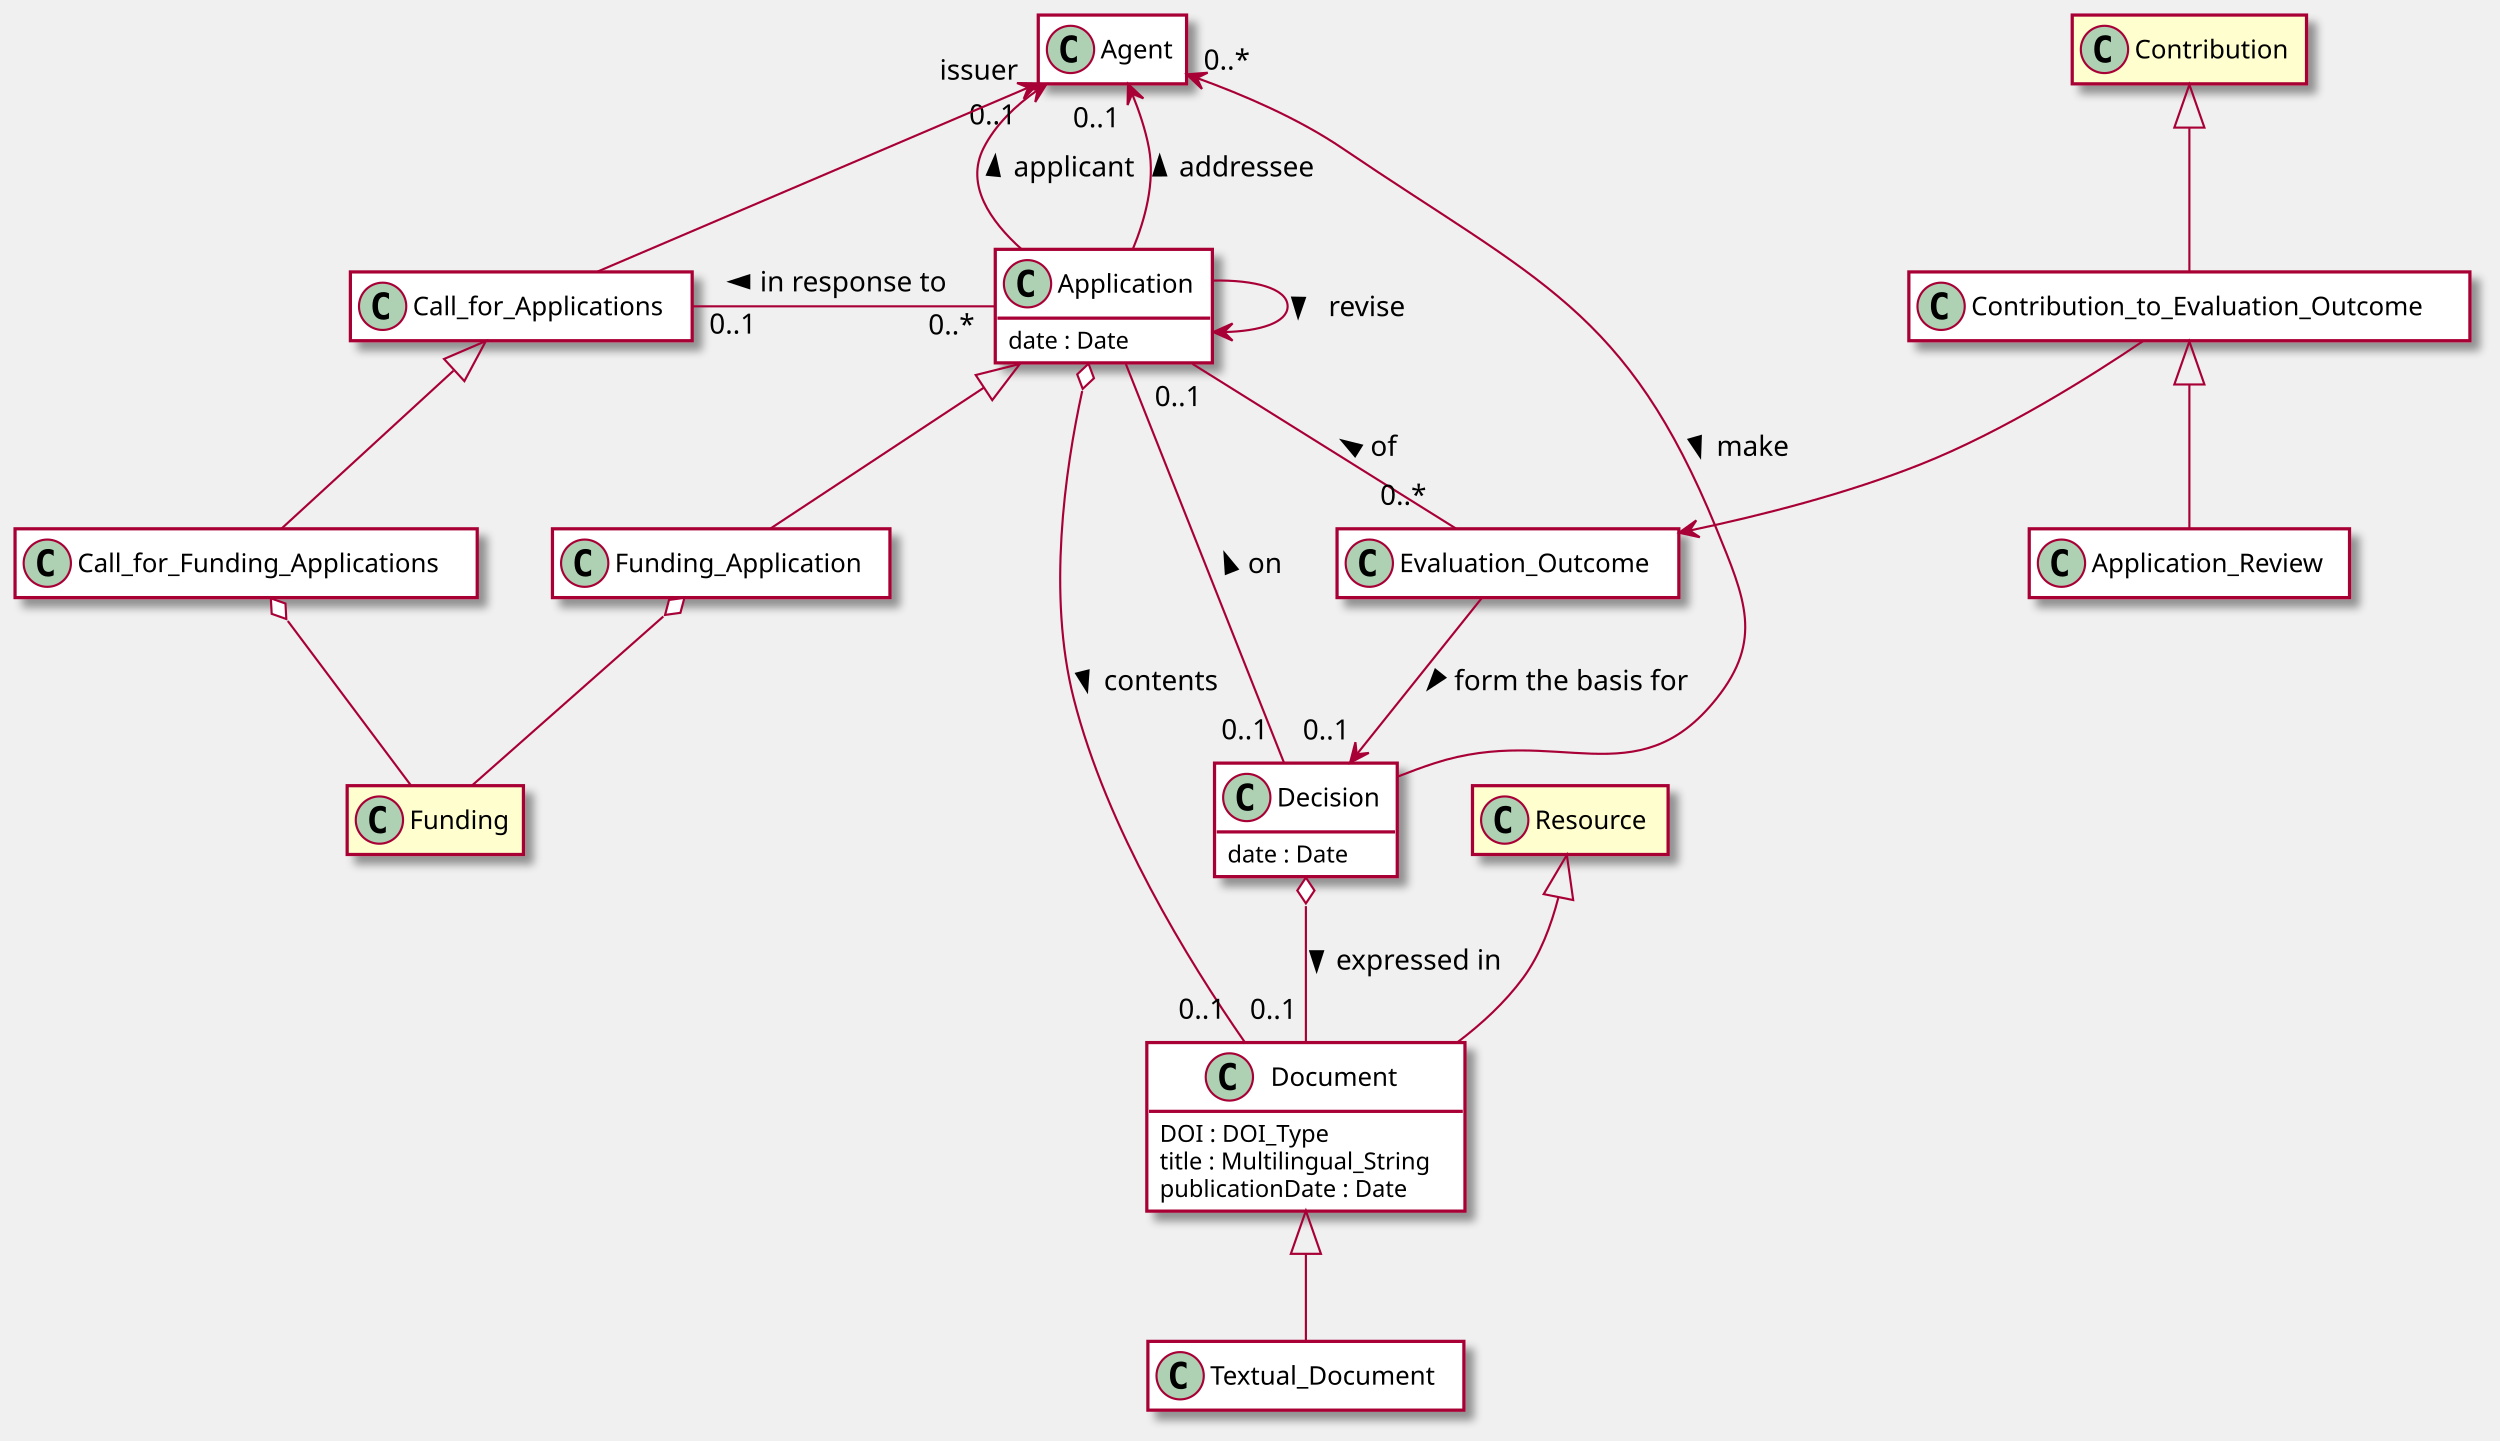
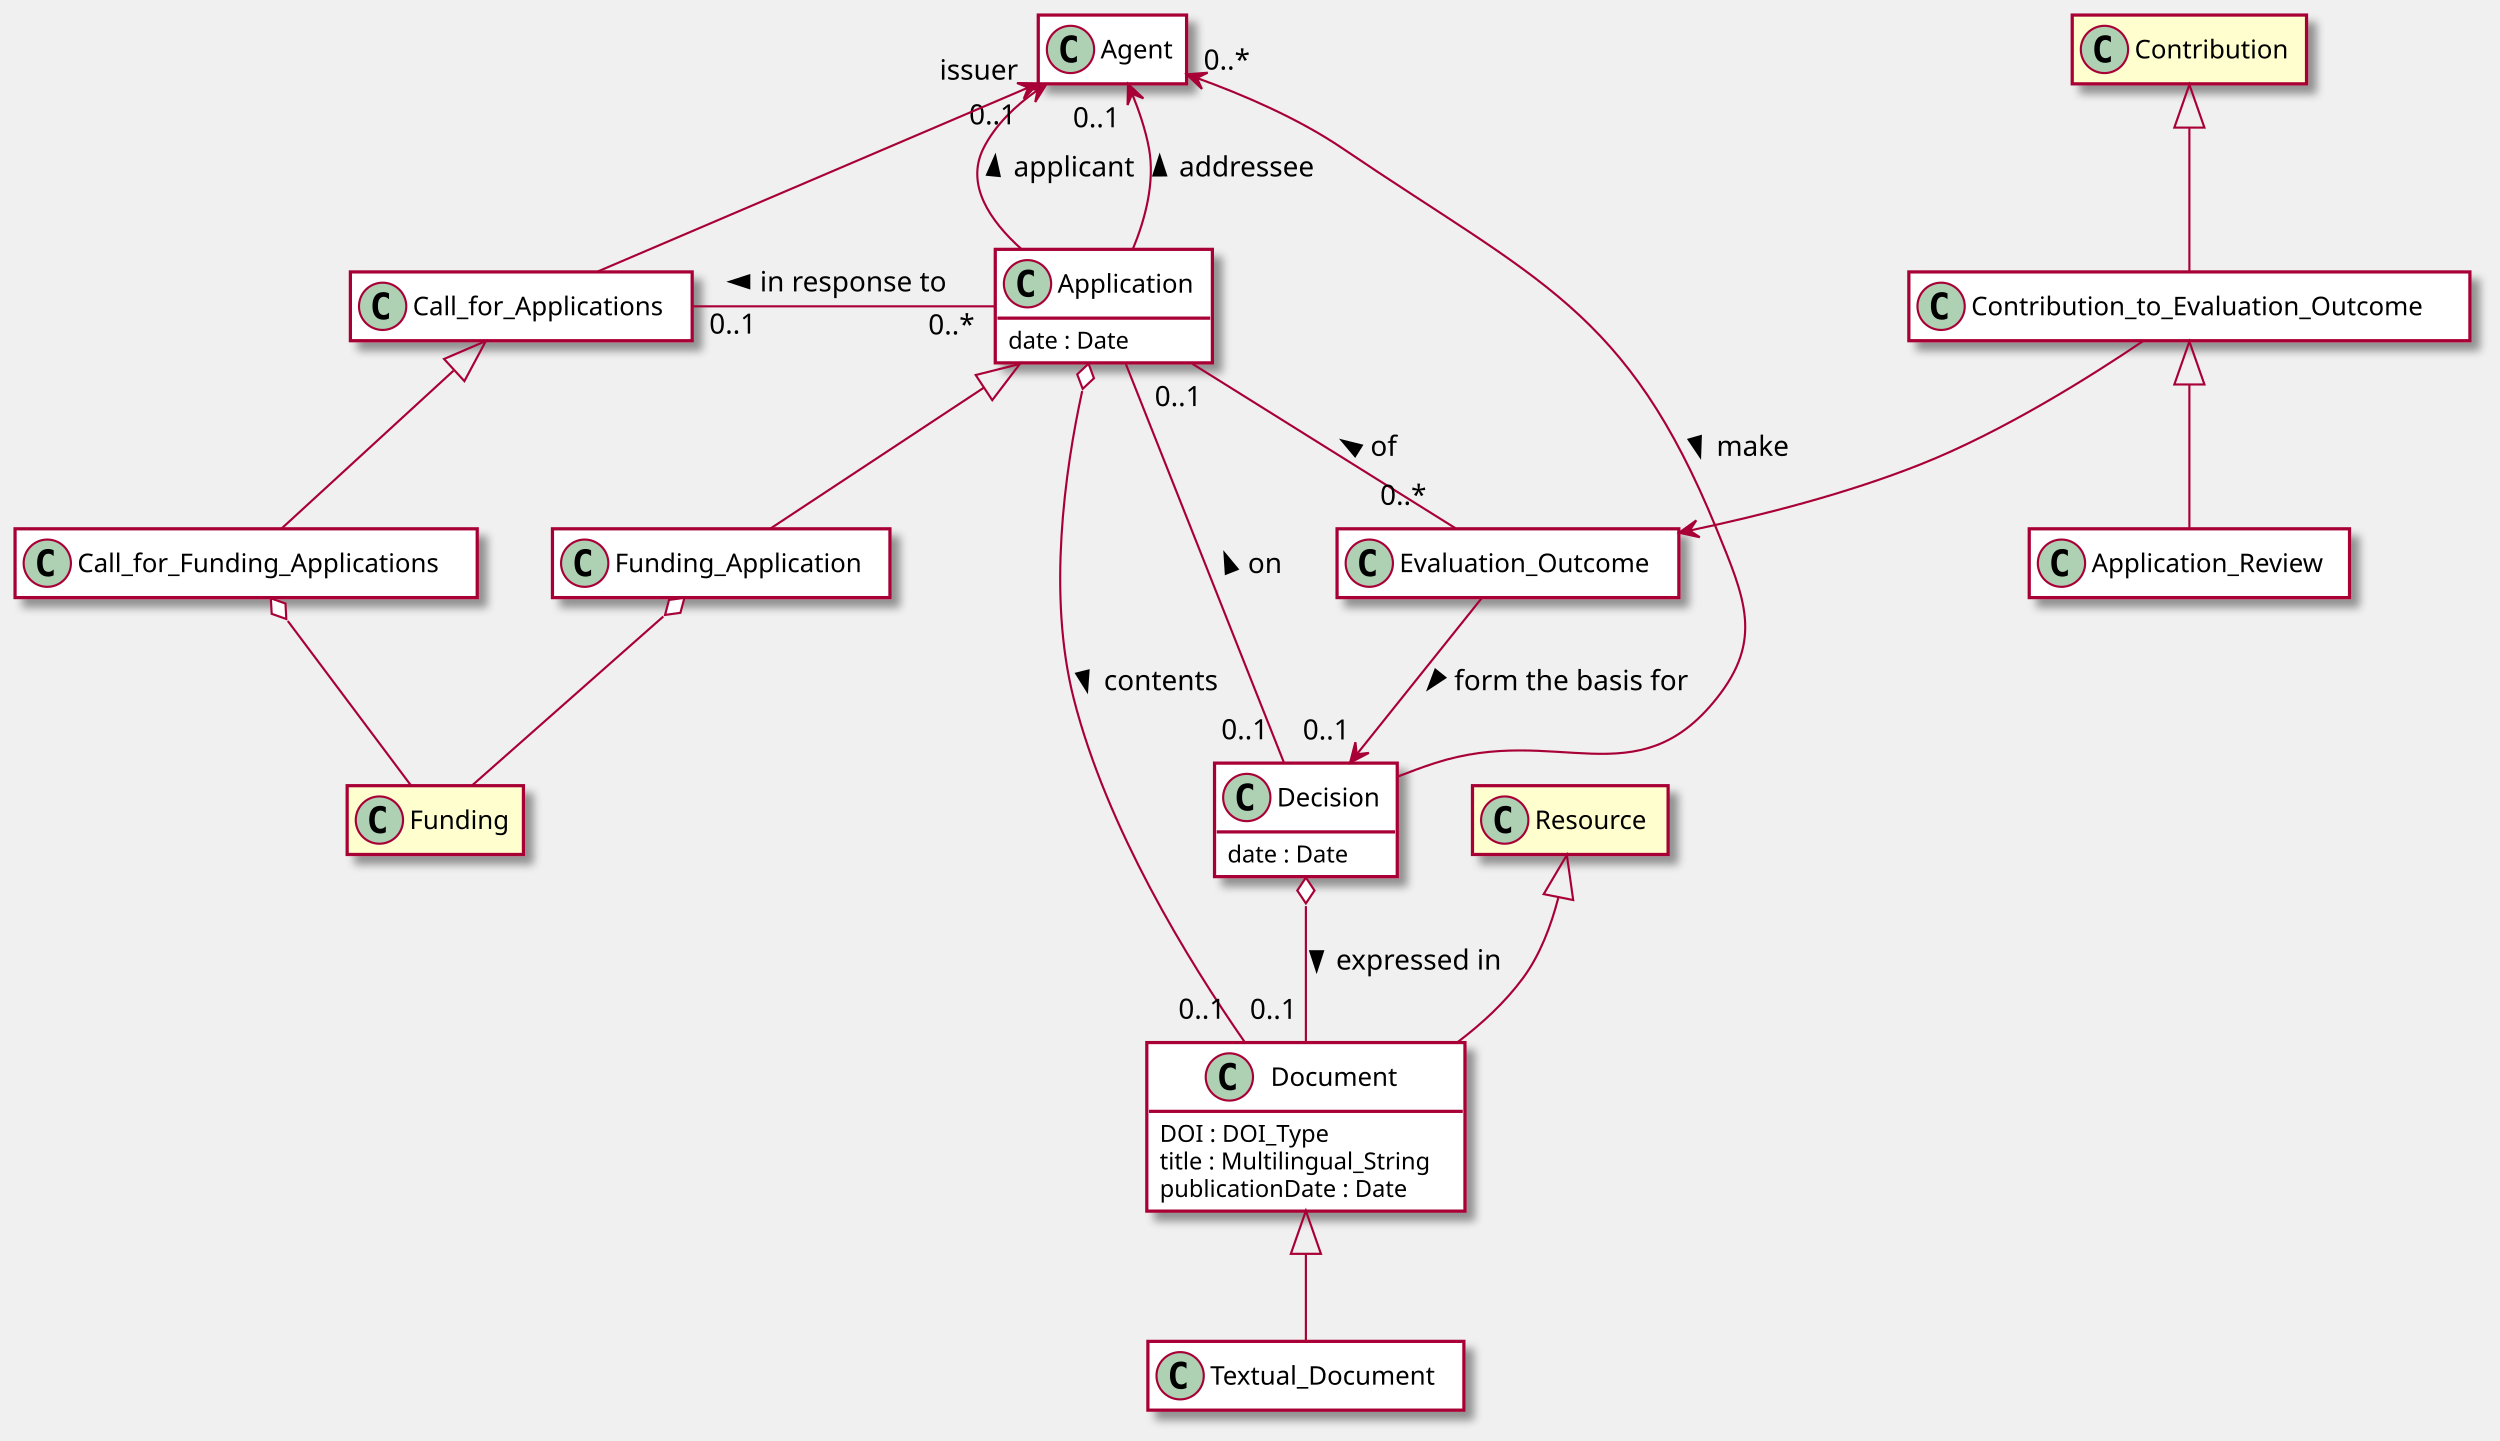
<svg xmlns="http://www.w3.org/2000/svg" contentScriptType="application/ecmascript" contentStyleType="text/css" height="670px" preserveAspectRatio="none" style="width:1163px;height:670px;background:#FFFFFF;" version="1.1" viewBox="0 0 1163 670" width="1163px" zoomAndPan="magnify">
  <defs>
-     <filter height="300%" id="f1dj9zrzoua6jc" width="300%" x="-1" y="-1">
+     <filter height="300%" id="frucdxs5fiid7" width="300%" x="-1" y="-1">
      <feGaussianBlur result="blurOut" stdDeviation="2.0" />
      <feColorMatrix in="blurOut" result="blurOut2" type="matrix" values="0 0 0 0 0 0 0 0 0 0 0 0 0 0 0 0 0 0 .4 0" />
      <feOffset dx="4.0" dy="4.0" in="blurOut2" result="blurOut3" />
      <feBlend in="SourceGraphic" in2="blurOut3" mode="normal" />
    </filter>
  </defs>
  <g>
-     <rect codeLine="144" fill="#FFFFFF" filter="url(#f1dj9zrzoua6jc)" height="52.805" id="Application" style="stroke:#A80036;stroke-width:1.5;" width="101" x="463" y="116" />
+     <rect codeLine="144" fill="#FFFFFF" filter="url(#frucdxs5fiid7)" height="52.805" id="Application" style="stroke:#A80036;stroke-width:1.5;" width="101" x="463" y="116" />
    <ellipse cx="478" cy="132" fill="#ADD1B2" rx="11" ry="11" style="stroke:#A80036;stroke-width:1.0;" />
    <path d="M480.969,137.641 Q480.391,137.938 479.75,138.078 Q479.109,138.234 478.406,138.234 Q475.906,138.234 474.578,136.594 Q473.266,134.938 473.266,131.812 Q473.266,128.688 474.578,127.031 Q475.906,125.375 478.406,125.375 Q479.109,125.375 479.75,125.531 Q480.406,125.688 480.969,125.984 L480.969,128.703 Q480.344,128.125 479.75,127.859 Q479.156,127.578 478.531,127.578 Q477.188,127.578 476.5,128.656 Q475.812,129.719 475.812,131.812 Q475.812,133.906 476.5,134.984 Q477.188,136.047 478.531,136.047 Q479.156,136.047 479.75,135.781 Q480.344,135.5 480.969,134.922 L480.969,137.641 Z " fill="#000000" />
    <text fill="#000000" font-family="sans-serif" font-size="12" lengthAdjust="spacing" textLength="69" x="492" y="136.154">Application</text>
    <line style="stroke:#A80036;stroke-width:1.5;" x1="464" x2="563" y1="148" y2="148" />
    <text fill="#000000" font-family="sans-serif" font-size="11" lengthAdjust="spacing" textLength="63" x="469" y="162.21">date : Date</text>
-     <rect codeLine="148" fill="#FFFFFF" filter="url(#f1dj9zrzoua6jc)" height="52.805" id="Decision" style="stroke:#A80036;stroke-width:1.5;" width="85" x="565" y="355" />
+     <rect codeLine="148" fill="#FFFFFF" filter="url(#frucdxs5fiid7)" height="52.805" id="Decision" style="stroke:#A80036;stroke-width:1.5;" width="85" x="565" y="355" />
    <ellipse cx="580" cy="371" fill="#ADD1B2" rx="11" ry="11" style="stroke:#A80036;stroke-width:1.0;" />
    <path d="M582.969,376.641 Q582.391,376.938 581.75,377.078 Q581.109,377.234 580.406,377.234 Q577.906,377.234 576.578,375.594 Q575.266,373.938 575.266,370.812 Q575.266,367.688 576.578,366.031 Q577.906,364.375 580.406,364.375 Q581.109,364.375 581.75,364.531 Q582.406,364.688 582.969,364.984 L582.969,367.703 Q582.344,367.125 581.75,366.859 Q581.156,366.578 580.531,366.578 Q579.188,366.578 578.5,367.656 Q577.812,368.719 577.812,370.812 Q577.812,372.906 578.5,373.984 Q579.188,375.047 580.531,375.047 Q581.156,375.047 581.75,374.781 Q582.344,374.5 582.969,373.922 L582.969,376.641 Z " fill="#000000" />
    <text fill="#000000" font-family="sans-serif" font-size="12" lengthAdjust="spacing" textLength="53" x="594" y="375.154">Decision</text>
    <line style="stroke:#A80036;stroke-width:1.5;" x1="566" x2="649" y1="387" y2="387" />
    <text fill="#000000" font-family="sans-serif" font-size="11" lengthAdjust="spacing" textLength="63" x="571" y="401.21">date : Date</text>
-     <rect codeLine="152" fill="#FFFFFF" filter="url(#f1dj9zrzoua6jc)" height="32" id="Funding_Application" style="stroke:#A80036;stroke-width:1.5;" width="157" x="257" y="246" />
+     <rect codeLine="152" fill="#FFFFFF" filter="url(#frucdxs5fiid7)" height="32" id="Funding_Application" style="stroke:#A80036;stroke-width:1.5;" width="157" x="257" y="246" />
    <ellipse cx="272" cy="262" fill="#ADD1B2" rx="11" ry="11" style="stroke:#A80036;stroke-width:1.0;" />
    <path d="M274.969,267.641 Q274.391,267.938 273.75,268.078 Q273.109,268.234 272.406,268.234 Q269.906,268.234 268.578,266.594 Q267.266,264.938 267.266,261.812 Q267.266,258.688 268.578,257.031 Q269.906,255.375 272.406,255.375 Q273.109,255.375 273.75,255.531 Q274.406,255.688 274.969,255.984 L274.969,258.703 Q274.344,258.125 273.75,257.859 Q273.156,257.578 272.531,257.578 Q271.188,257.578 270.5,258.656 Q269.812,259.719 269.812,261.812 Q269.812,263.906 270.5,264.984 Q271.188,266.047 272.531,266.047 Q273.156,266.047 273.75,265.781 Q274.344,265.5 274.969,264.922 L274.969,267.641 Z " fill="#000000" />
    <text fill="#000000" font-family="sans-serif" font-size="12" lengthAdjust="spacing" textLength="125" x="286" y="266.154">Funding_Application</text>
-     <rect codeLine="155" fill="#FFFFFF" filter="url(#f1dj9zrzoua6jc)" height="32" id="Call_for_Applications" style="stroke:#A80036;stroke-width:1.5;" width="159" x="163" y="126.5" />
+     <rect codeLine="155" fill="#FFFFFF" filter="url(#frucdxs5fiid7)" height="32" id="Call_for_Applications" style="stroke:#A80036;stroke-width:1.5;" width="159" x="163" y="126.5" />
    <ellipse cx="178" cy="142.5" fill="#ADD1B2" rx="11" ry="11" style="stroke:#A80036;stroke-width:1.0;" />
    <path d="M180.969,148.141 Q180.391,148.438 179.75,148.578 Q179.109,148.734 178.406,148.734 Q175.906,148.734 174.578,147.094 Q173.266,145.438 173.266,142.312 Q173.266,139.188 174.578,137.531 Q175.906,135.875 178.406,135.875 Q179.109,135.875 179.75,136.031 Q180.406,136.188 180.969,136.484 L180.969,139.203 Q180.344,138.625 179.75,138.359 Q179.156,138.078 178.531,138.078 Q177.188,138.078 176.5,139.156 Q175.812,140.219 175.812,142.312 Q175.812,144.406 176.5,145.484 Q177.188,146.547 178.531,146.547 Q179.156,146.547 179.75,146.281 Q180.344,146 180.969,145.422 L180.969,148.141 Z " fill="#000000" />
    <text fill="#000000" font-family="sans-serif" font-size="12" lengthAdjust="spacing" textLength="127" x="192" y="146.654">Call_for_Applications</text>
-     <rect codeLine="159" fill="#FFFFFF" filter="url(#f1dj9zrzoua6jc)" height="32" id="Call_for_Funding_Applications" style="stroke:#A80036;stroke-width:1.5;" width="215" x="7" y="246" />
+     <rect codeLine="159" fill="#FFFFFF" filter="url(#frucdxs5fiid7)" height="32" id="Call_for_Funding_Applications" style="stroke:#A80036;stroke-width:1.5;" width="215" x="7" y="246" />
    <ellipse cx="22" cy="262" fill="#ADD1B2" rx="11" ry="11" style="stroke:#A80036;stroke-width:1.0;" />
    <path d="M24.969,267.641 Q24.391,267.938 23.75,268.078 Q23.109,268.234 22.406,268.234 Q19.906,268.234 18.578,266.594 Q17.266,264.938 17.266,261.812 Q17.266,258.688 18.578,257.031 Q19.906,255.375 22.406,255.375 Q23.109,255.375 23.75,255.531 Q24.406,255.688 24.969,255.984 L24.969,258.703 Q24.344,258.125 23.75,257.859 Q23.156,257.578 22.531,257.578 Q21.188,257.578 20.5,258.656 Q19.812,259.719 19.812,261.812 Q19.812,263.906 20.5,264.984 Q21.188,266.047 22.531,266.047 Q23.156,266.047 23.75,265.781 Q24.344,265.5 24.969,264.922 L24.969,267.641 Z " fill="#000000" />
    <text fill="#000000" font-family="sans-serif" font-size="12" lengthAdjust="spacing" textLength="183" x="36" y="266.154">Call_for_Funding_Applications</text>
-     <rect codeLine="162" fill="#FFFFFF" filter="url(#f1dj9zrzoua6jc)" height="32" id="Evaluation_Outcome" style="stroke:#A80036;stroke-width:1.5;" width="159" x="622" y="246" />
+     <rect codeLine="162" fill="#FFFFFF" filter="url(#frucdxs5fiid7)" height="32" id="Evaluation_Outcome" style="stroke:#A80036;stroke-width:1.5;" width="159" x="622" y="246" />
    <ellipse cx="637" cy="262" fill="#ADD1B2" rx="11" ry="11" style="stroke:#A80036;stroke-width:1.0;" />
    <path d="M639.969,267.641 Q639.391,267.938 638.75,268.078 Q638.109,268.234 637.406,268.234 Q634.906,268.234 633.578,266.594 Q632.266,264.938 632.266,261.812 Q632.266,258.688 633.578,257.031 Q634.906,255.375 637.406,255.375 Q638.109,255.375 638.75,255.531 Q639.406,255.688 639.969,255.984 L639.969,258.703 Q639.344,258.125 638.75,257.859 Q638.156,257.578 637.531,257.578 Q636.188,257.578 635.5,258.656 Q634.812,259.719 634.812,261.812 Q634.812,263.906 635.5,264.984 Q636.188,266.047 637.531,266.047 Q638.156,266.047 638.75,265.781 Q639.344,265.5 639.969,264.922 L639.969,267.641 Z " fill="#000000" />
    <text fill="#000000" font-family="sans-serif" font-size="12" lengthAdjust="spacing" textLength="127" x="651" y="266.154">Evaluation_Outcome</text>
-     <rect codeLine="165" fill="#FFFFFF" filter="url(#f1dj9zrzoua6jc)" height="32" id="Contribution_to_Evaluation_Outcome" style="stroke:#A80036;stroke-width:1.5;" width="261" x="888" y="126.5" />
+     <rect codeLine="165" fill="#FFFFFF" filter="url(#frucdxs5fiid7)" height="32" id="Contribution_to_Evaluation_Outcome" style="stroke:#A80036;stroke-width:1.5;" width="261" x="888" y="126.5" />
    <ellipse cx="903" cy="142.5" fill="#ADD1B2" rx="11" ry="11" style="stroke:#A80036;stroke-width:1.0;" />
    <path d="M905.969,148.141 Q905.391,148.438 904.75,148.578 Q904.109,148.734 903.406,148.734 Q900.906,148.734 899.578,147.094 Q898.266,145.438 898.266,142.312 Q898.266,139.188 899.578,137.531 Q900.906,135.875 903.406,135.875 Q904.109,135.875 904.75,136.031 Q905.406,136.188 905.969,136.484 L905.969,139.203 Q905.344,138.625 904.75,138.359 Q904.156,138.078 903.531,138.078 Q902.188,138.078 901.5,139.156 Q900.812,140.219 900.812,142.312 Q900.812,144.406 901.5,145.484 Q902.188,146.547 903.531,146.547 Q904.156,146.547 904.75,146.281 Q905.344,146 905.969,145.422 L905.969,148.141 Z " fill="#000000" />
    <text fill="#000000" font-family="sans-serif" font-size="12" lengthAdjust="spacing" textLength="229" x="917" y="146.654">Contribution_to_Evaluation_Outcome</text>
-     <rect codeLine="168" fill="#FFFFFF" filter="url(#f1dj9zrzoua6jc)" height="32" id="Application_Review" style="stroke:#A80036;stroke-width:1.5;" width="149" x="944" y="246" />
+     <rect codeLine="168" fill="#FFFFFF" filter="url(#frucdxs5fiid7)" height="32" id="Application_Review" style="stroke:#A80036;stroke-width:1.5;" width="149" x="944" y="246" />
    <ellipse cx="959" cy="262" fill="#ADD1B2" rx="11" ry="11" style="stroke:#A80036;stroke-width:1.0;" />
    <path d="M961.969,267.641 Q961.391,267.938 960.75,268.078 Q960.109,268.234 959.406,268.234 Q956.906,268.234 955.578,266.594 Q954.266,264.938 954.266,261.812 Q954.266,258.688 955.578,257.031 Q956.906,255.375 959.406,255.375 Q960.109,255.375 960.75,255.531 Q961.406,255.688 961.969,255.984 L961.969,258.703 Q961.344,258.125 960.75,257.859 Q960.156,257.578 959.531,257.578 Q958.188,257.578 957.5,258.656 Q956.812,259.719 956.812,261.812 Q956.812,263.906 957.5,264.984 Q958.188,266.047 959.531,266.047 Q960.156,266.047 960.75,265.781 Q961.344,265.5 961.969,264.922 L961.969,267.641 Z " fill="#000000" />
    <text fill="#000000" font-family="sans-serif" font-size="12" lengthAdjust="spacing" textLength="117" x="973" y="266.154">Application_Review</text>
-     <rect codeLine="23" fill="#FFFFFF" filter="url(#f1dj9zrzoua6jc)" height="32" id="Agent" style="stroke:#A80036;stroke-width:1.5;" width="69" x="483" y="7" />
+     <rect codeLine="23" fill="#FFFFFF" filter="url(#frucdxs5fiid7)" height="32" id="Agent" style="stroke:#A80036;stroke-width:1.5;" width="69" x="483" y="7" />
    <ellipse cx="498" cy="23" fill="#ADD1B2" rx="11" ry="11" style="stroke:#A80036;stroke-width:1.0;" />
    <path d="M500.969,28.641 Q500.391,28.938 499.75,29.078 Q499.109,29.234 498.406,29.234 Q495.906,29.234 494.578,27.594 Q493.266,25.938 493.266,22.812 Q493.266,19.688 494.578,18.031 Q495.906,16.375 498.406,16.375 Q499.109,16.375 499.75,16.531 Q500.406,16.688 500.969,16.984 L500.969,19.703 Q500.344,19.125 499.75,18.859 Q499.156,18.578 498.531,18.578 Q497.188,18.578 496.5,19.656 Q495.812,20.719 495.812,22.812 Q495.812,24.906 496.5,25.984 Q497.188,27.047 498.531,27.047 Q499.156,27.047 499.75,26.781 Q500.344,26.5 500.969,25.922 L500.969,28.641 Z " fill="#000000" />
    <text fill="#000000" font-family="sans-serif" font-size="12" lengthAdjust="spacing" textLength="37" x="512" y="27.154">Agent</text>
-     <rect codeLine="8" fill="#FFFFFF" filter="url(#f1dj9zrzoua6jc)" height="78.414" id="Document" style="stroke:#A80036;stroke-width:1.5;" width="148" x="533.5" y="485" />
+     <rect codeLine="8" fill="#FFFFFF" filter="url(#frucdxs5fiid7)" height="78.414" id="Document" style="stroke:#A80036;stroke-width:1.5;" width="148" x="533.5" y="485" />
    <ellipse cx="571.9" cy="501" fill="#ADD1B2" rx="11" ry="11" style="stroke:#A80036;stroke-width:1.0;" />
    <path d="M574.869,506.641 Q574.291,506.938 573.65,507.078 Q573.009,507.234 572.306,507.234 Q569.806,507.234 568.478,505.594 Q567.166,503.938 567.166,500.812 Q567.166,497.688 568.478,496.031 Q569.806,494.375 572.306,494.375 Q573.009,494.375 573.65,494.531 Q574.306,494.688 574.869,494.984 L574.869,497.703 Q574.244,497.125 573.65,496.859 Q573.056,496.578 572.431,496.578 Q571.087,496.578 570.4,497.656 Q569.712,498.719 569.712,500.812 Q569.712,502.906 570.4,503.984 Q571.087,505.047 572.431,505.047 Q573.056,505.047 573.65,504.781 Q574.244,504.5 574.869,503.922 L574.869,506.641 Z " fill="#000000" />
    <text fill="#000000" font-family="sans-serif" font-size="12" lengthAdjust="spacing" textLength="64" x="591.1" y="505.154">Document</text>
    <line style="stroke:#A80036;stroke-width:1.5;" x1="534.5" x2="680.5" y1="517" y2="517" />
    <text fill="#000000" font-family="sans-serif" font-size="11" lengthAdjust="spacing" textLength="85" x="539.5" y="531.21">DOI : DOI_Type</text>
    <text fill="#000000" font-family="sans-serif" font-size="11" lengthAdjust="spacing" textLength="136" x="539.5" y="544.015">title : Multilingual_String</text>
    <text fill="#000000" font-family="sans-serif" font-size="11" lengthAdjust="spacing" textLength="125" x="539.5" y="556.82">publicationDate : Date</text>
-     <rect fill="#FEFECE" filter="url(#f1dj9zrzoua6jc)" height="32" id="Funding" style="stroke:#A80036;stroke-width:1.5;" width="82" x="161.5" y="365.5" />
+     <rect fill="#FEFECE" filter="url(#frucdxs5fiid7)" height="32" id="Funding" style="stroke:#A80036;stroke-width:1.5;" width="82" x="161.5" y="365.5" />
    <ellipse cx="176.5" cy="381.5" fill="#ADD1B2" rx="11" ry="11" style="stroke:#A80036;stroke-width:1.0;" />
    <path d="M179.469,387.141 Q178.891,387.438 178.25,387.578 Q177.609,387.734 176.906,387.734 Q174.406,387.734 173.078,386.094 Q171.766,384.438 171.766,381.312 Q171.766,378.188 173.078,376.531 Q174.406,374.875 176.906,374.875 Q177.609,374.875 178.25,375.031 Q178.906,375.188 179.469,375.484 L179.469,378.203 Q178.844,377.625 178.25,377.359 Q177.656,377.078 177.031,377.078 Q175.688,377.078 175,378.156 Q174.312,379.219 174.312,381.312 Q174.312,383.406 175,384.484 Q175.688,385.547 177.031,385.547 Q177.656,385.547 178.25,385.281 Q178.844,385 179.469,384.422 L179.469,387.141 Z " fill="#000000" />
    <text fill="#000000" font-family="sans-serif" font-size="12" lengthAdjust="spacing" textLength="50" x="190.5" y="385.654">Funding</text>
-     <rect fill="#FEFECE" filter="url(#f1dj9zrzoua6jc)" height="32" id="Contribution" style="stroke:#A80036;stroke-width:1.5;" width="109" x="964" y="7" />
+     <rect fill="#FEFECE" filter="url(#frucdxs5fiid7)" height="32" id="Contribution" style="stroke:#A80036;stroke-width:1.5;" width="109" x="964" y="7" />
    <ellipse cx="979" cy="23" fill="#ADD1B2" rx="11" ry="11" style="stroke:#A80036;stroke-width:1.0;" />
    <path d="M981.969,28.641 Q981.391,28.938 980.75,29.078 Q980.109,29.234 979.406,29.234 Q976.906,29.234 975.578,27.594 Q974.266,25.938 974.266,22.812 Q974.266,19.688 975.578,18.031 Q976.906,16.375 979.406,16.375 Q980.109,16.375 980.75,16.531 Q981.406,16.688 981.969,16.984 L981.969,19.703 Q981.344,19.125 980.75,18.859 Q980.156,18.578 979.531,18.578 Q978.188,18.578 977.5,19.656 Q976.812,20.719 976.812,22.812 Q976.812,24.906 977.5,25.984 Q978.188,27.047 979.531,27.047 Q980.156,27.047 980.75,26.781 Q981.344,26.5 981.969,25.922 L981.969,28.641 Z " fill="#000000" />
    <text fill="#000000" font-family="sans-serif" font-size="12" lengthAdjust="spacing" textLength="77" x="993" y="27.154">Contribution</text>
-     <rect codeLine="13" fill="#FFFFFF" filter="url(#f1dj9zrzoua6jc)" height="32" id="Textual_Document" style="stroke:#A80036;stroke-width:1.5;" width="147" x="534" y="624" />
+     <rect codeLine="13" fill="#FFFFFF" filter="url(#frucdxs5fiid7)" height="32" id="Textual_Document" style="stroke:#A80036;stroke-width:1.5;" width="147" x="534" y="624" />
    <ellipse cx="549" cy="640" fill="#ADD1B2" rx="11" ry="11" style="stroke:#A80036;stroke-width:1.0;" />
    <path d="M551.969,645.641 Q551.391,645.938 550.75,646.078 Q550.109,646.234 549.406,646.234 Q546.906,646.234 545.578,644.594 Q544.266,642.938 544.266,639.812 Q544.266,636.688 545.578,635.031 Q546.906,633.375 549.406,633.375 Q550.109,633.375 550.75,633.531 Q551.406,633.688 551.969,633.984 L551.969,636.703 Q551.344,636.125 550.75,635.859 Q550.156,635.578 549.531,635.578 Q548.188,635.578 547.5,636.656 Q546.812,637.719 546.812,639.812 Q546.812,641.906 547.5,642.984 Q548.188,644.047 549.531,644.047 Q550.156,644.047 550.75,643.781 Q551.344,643.5 551.969,642.922 L551.969,645.641 Z " fill="#000000" />
    <text fill="#000000" font-family="sans-serif" font-size="12" lengthAdjust="spacing" textLength="115" x="563" y="644.154">Textual_Document</text>
-     <rect fill="#FEFECE" filter="url(#f1dj9zrzoua6jc)" height="32" id="Resource" style="stroke:#A80036;stroke-width:1.5;" width="91" x="685" y="365.5" />
+     <rect fill="#FEFECE" filter="url(#frucdxs5fiid7)" height="32" id="Resource" style="stroke:#A80036;stroke-width:1.5;" width="91" x="685" y="365.5" />
    <ellipse cx="700" cy="381.5" fill="#ADD1B2" rx="11" ry="11" style="stroke:#A80036;stroke-width:1.0;" />
    <path d="M702.969,387.141 Q702.391,387.438 701.75,387.578 Q701.109,387.734 700.406,387.734 Q697.906,387.734 696.578,386.094 Q695.266,384.438 695.266,381.312 Q695.266,378.188 696.578,376.531 Q697.906,374.875 700.406,374.875 Q701.109,374.875 701.75,375.031 Q702.406,375.188 702.969,375.484 L702.969,378.203 Q702.344,377.625 701.75,377.359 Q701.156,377.078 700.531,377.078 Q699.188,377.078 698.5,378.156 Q697.812,379.219 697.812,381.312 Q697.812,383.406 698.5,384.484 Q699.188,385.547 700.531,385.547 Q701.156,385.547 701.75,385.281 Q702.344,385 702.969,384.422 L702.969,387.141 Z " fill="#000000" />
    <text fill="#000000" font-family="sans-serif" font-size="12" lengthAdjust="spacing" textLength="59" x="714" y="385.654">Resource</text>
-     <path codeLine="174" d="M482.56,41.99 C472.62,48.98 463,57.99 457.5,69 C449.04,85.93 460.54,102.78 475.28,115.98 " fill="none" id="Agent-backto-Application" style="stroke:#A80036;stroke-width:1.0;" />
+     <path codeLine="181" d="M482.56,41.99 C472.62,48.98 463,57.99 457.5,69 C449.04,85.93 460.54,102.78 475.28,115.98 " fill="none" id="Agent-backto-Application" style="stroke:#A80036;stroke-width:1.0;" />
    <polygon fill="#A80036" points="486.83,39.12,477.129,40.823,482.681,41.91,481.593,47.461,486.83,39.12" style="stroke:#A80036;stroke-width:1.0;" />
    <polygon fill="#000000" points="462.99,72.59,459.179,81.304,465.029,81.88,462.99,72.59" style="stroke:#000000;stroke-width:1.0;" />
    <text fill="#000000" font-family="sans-serif" font-size="13" lengthAdjust="spacing" textLength="58" x="471.5" y="82.067">applicant</text>
    <text fill="#000000" font-family="sans-serif" font-size="13" lengthAdjust="spacing" textLength="24" x="450.829" y="57.849">0..1</text>
-     <path codeLine="178" d="M526.68,43.64 C529.82,51.37 532.93,60.43 534.5,69 C537.4,84.86 532.66,102.21 526.96,115.97 " fill="none" id="Agent-backto-Application-1" style="stroke:#A80036;stroke-width:1.0;" />
+     <path codeLine="185" d="M526.68,43.64 C529.82,51.37 532.93,60.43 534.5,69 C537.4,84.86 532.66,102.21 526.96,115.97 " fill="none" id="Agent-backto-Application-1" style="stroke:#A80036;stroke-width:1.0;" />
    <polygon fill="#A80036" points="524.74,39.02,524.546,48.867,526.68,43.628,531.919,45.763,524.74,39.02" style="stroke:#A80036;stroke-width:1.0;" />
    <polygon fill="#000000" points="539.481,72.566,536.577,81.623,542.455,81.6,539.481,72.566" style="stroke:#000000;stroke-width:1.0;" />
    <text fill="#000000" font-family="sans-serif" font-size="13" lengthAdjust="spacing" textLength="67" x="548.5" y="82.067">addressee</text>
    <text fill="#000000" font-family="sans-serif" font-size="13" lengthAdjust="spacing" textLength="24" x="499.104" y="59.195">0..1</text>
-     <path codeLine="182" d="M478.22,40.78 C424.66,63.67 329.51,104.32 278,126.33 " fill="none" id="Agent-backto-Call_for_Applications" style="stroke:#A80036;stroke-width:1.0;" />
+     <path codeLine="189" d="M478.22,40.78 C424.66,63.67 329.51,104.32 278,126.33 " fill="none" id="Agent-backto-Call_for_Applications" style="stroke:#A80036;stroke-width:1.0;" />
    <polygon fill="#A80036" points="482.95,38.76,473.102,38.629,478.354,40.73,476.253,45.982,482.95,38.76" style="stroke:#A80036;stroke-width:1.0;" />
    <text fill="#000000" font-family="sans-serif" font-size="13" lengthAdjust="spacing" textLength="38" x="437.085" y="37.05">issuer</text>
-     <path codeLine="186" d="M564.41,130.53 C583.38,130.13 599,134.12 599,142.5 C599,150.09 586.17,154.08 569.65,154.47 " fill="none" id="Application-to-Application" style="stroke:#A80036;stroke-width:1.0;" />
-     <polygon fill="#A80036" points="564.41,154.47,573.41,158.47,569.41,154.47,573.41,150.47,564.41,154.47" style="stroke:#A80036;stroke-width:1.0;" />
-     <polygon fill="#000000" points="603.895,147.565,607.024,138.584,601.147,138.46,603.895,147.565" style="stroke:#000000;stroke-width:1.0;" />
-     <text fill="#000000" font-family="sans-serif" font-size="13" lengthAdjust="spacing" textLength="38" x="618" y="147.067">revise</text>
-     <path codeLine="190" d="M554.76,169.29 C592.26,192.73 646.33,226.52 677.29,245.87 " fill="none" id="Application-Evaluation_Outcome" style="stroke:#A80036;stroke-width:1.0;" />
+     <path codeLine="193" d="M554.76,169.29 C592.26,192.73 646.33,226.52 677.29,245.87 " fill="none" id="Application-Evaluation_Outcome" style="stroke:#A80036;stroke-width:1.0;" />
    <polygon fill="#000000" points="624.26,204.916,630.373,212.202,633.488,207.218,624.26,204.916" style="stroke:#000000;stroke-width:1.0;" />
    <text fill="#000000" font-family="sans-serif" font-size="13" lengthAdjust="spacing" textLength="12" x="637.5" y="212.067">of</text>
    <text fill="#000000" font-family="sans-serif" font-size="13" lengthAdjust="spacing" textLength="24" x="537.161" y="188.894">0..1</text>
    <text fill="#000000" font-family="sans-serif" font-size="13" lengthAdjust="spacing" textLength="23" x="642.015" y="234.837">0..*</text>
-     <path codeLine="194" d="M322.34,142.5 C367.78,142.5 423.32,142.5 462.8,142.5 " fill="none" id="Call_for_Applications-Application" style="stroke:#A80036;stroke-width:1.0;" />
+     <path codeLine="197" d="M322.34,142.5 C367.78,142.5 423.32,142.5 462.8,142.5 " fill="none" id="Call_for_Applications-Application" style="stroke:#A80036;stroke-width:1.0;" />
    <polygon fill="#000000" points="339.5,131.066,348.545,134.005,348.545,128.127,339.5,131.066" style="stroke:#000000;stroke-width:1.0;" />
    <text fill="#000000" font-family="sans-serif" font-size="13" lengthAdjust="spacing" textLength="91" x="353.5" y="135.567">in response to</text>
    <text fill="#000000" font-family="sans-serif" font-size="13" lengthAdjust="spacing" textLength="24" x="329.945" y="155.194">0..1</text>
    <text fill="#000000" font-family="sans-serif" font-size="13" lengthAdjust="spacing" textLength="23" x="431.831" y="155.549">0..*</text>
-     <path codeLine="198" d="M503.44,181.91 C495.35,219.08 487.19,276.72 499.5,325 C514.83,385.14 552.58,446.71 579.11,484.88 " fill="none" id="Application-backto-Document" style="stroke:#A80036;stroke-width:1.0;" />
+     <path codeLine="201" d="M503.44,181.91 C495.35,219.08 487.19,276.72 499.5,325 C514.83,385.14 552.58,446.71 579.11,484.88 " fill="none" id="Application-backto-Document" style="stroke:#A80036;stroke-width:1.0;" />
    <polygon fill="#FFFFFF" points="506.37,169.2,501.122,174.145,503.668,180.892,508.916,175.947,506.37,169.2" style="stroke:#A80036;stroke-width:1.0;" />
    <polygon fill="#000000" points="505.712,321.417,506.371,311.93,500.668,313.354,505.712,321.417" style="stroke:#000000;stroke-width:1.0;" />
    <text fill="#000000" font-family="sans-serif" font-size="13" lengthAdjust="spacing" textLength="56" x="513.5" y="321.067">contents</text>
    <text fill="#000000" font-family="sans-serif" font-size="13" lengthAdjust="spacing" textLength="24" x="548.168" y="473.91">0..1</text>
-     <path codeLine="202" d="M523.74,169.31 C541.82,214.9 579.2,309.15 597.27,354.72 " fill="none" id="Application-Decision" style="stroke:#A80036;stroke-width:1.0;" />
+     <path codeLine="205" d="M523.74,169.31 C541.82,214.9 579.2,309.15 597.27,354.72 " fill="none" id="Application-Decision" style="stroke:#A80036;stroke-width:1.0;" />
    <polygon fill="#000000" points="569.657,257.419,570.259,266.91,575.723,264.743,569.657,257.419" style="stroke:#000000;stroke-width:1.0;" />
    <text fill="#000000" font-family="sans-serif" font-size="13" lengthAdjust="spacing" textLength="16" x="580.5" y="266.567">on</text>
    <text fill="#000000" font-family="sans-serif" font-size="13" lengthAdjust="spacing" textLength="24" x="568.129" y="343.898">0..1</text>
-     <path codeLine="206" d="M607.5,421.52 C607.5,441.32 607.5,465.28 607.5,484.94 " fill="none" id="Decision-backto-Document" style="stroke:#A80036;stroke-width:1.0;" />
+     <path codeLine="209" d="M607.5,421.52 C607.5,441.32 607.5,465.28 607.5,484.94 " fill="none" id="Decision-backto-Document" style="stroke:#A80036;stroke-width:1.0;" />
    <polygon fill="#FFFFFF" points="607.5,408.27,603.5,414.27,607.5,420.27,611.5,414.27,607.5,408.27" style="stroke:#A80036;stroke-width:1.0;" />
    <polygon fill="#000000" points="612.5,451.566,615.439,442.521,609.561,442.521,612.5,451.566" style="stroke:#000000;stroke-width:1.0;" />
    <text fill="#000000" font-family="sans-serif" font-size="13" lengthAdjust="spacing" textLength="81" x="621.5" y="451.067">expressed in</text>
    <text fill="#000000" font-family="sans-serif" font-size="13" lengthAdjust="spacing" textLength="24" x="581.438" y="473.98">0..1</text>
-     <path codeLine="210" d="M457.71,180.33 C424.21,202.44 383.38,229.39 358.42,245.87 " fill="none" id="Application-backto-Funding_Application" style="stroke:#A80036;stroke-width:1.0;" />
+     <path codeLine="213" d="M457.71,180.33 C424.21,202.44 383.38,229.39 358.42,245.87 " fill="none" id="Application-backto-Funding_Application" style="stroke:#A80036;stroke-width:1.0;" />
    <polygon fill="none" points="453.89,174.46,474.44,169.29,461.6,186.15,453.89,174.46" style="stroke:#A80036;stroke-width:1.0;" />
-     <path codeLine="214" d="M210.95,172.46 C185.61,195.72 151.04,227.46 130.91,245.94 " fill="none" id="Call_for_Applications-backto-Call_for_Funding_Applications" style="stroke:#A80036;stroke-width:1.0;" />
+     <path codeLine="217" d="M210.95,172.46 C185.61,195.72 151.04,227.46 130.91,245.94 " fill="none" id="Call_for_Applications-backto-Call_for_Funding_Applications" style="stroke:#A80036;stroke-width:1.0;" />
    <polygon fill="none" points="206.56,166.99,226.03,158.62,216.03,177.3,206.56,166.99" style="stroke:#A80036;stroke-width:1.0;" />
-     <path codeLine="215" d="M133.89,288.89 C151.38,312.24 176.5,345.78 190.99,365.14 " fill="none" id="Call_for_Funding_Applications-backto-Funding" style="stroke:#A80036;stroke-width:1.0;" />
+     <path codeLine="218" d="M133.89,288.89 C151.38,312.24 176.5,345.78 190.99,365.14 " fill="none" id="Call_for_Funding_Applications-backto-Funding" style="stroke:#A80036;stroke-width:1.0;" />
    <polygon fill="#FFFFFF" points="126,278.36,126.394,285.56,133.192,287.966,132.798,280.766,126,278.36" style="stroke:#A80036;stroke-width:1.0;" />
-     <path codeLine="216" d="M308.56,286.8 C281.95,310.31 242.06,345.55 219.55,365.44 " fill="none" id="Funding_Application-backto-Funding" style="stroke:#A80036;stroke-width:1.0;" />
+     <path codeLine="219" d="M308.56,286.8 C281.95,310.31 242.06,345.55 219.55,365.44 " fill="none" id="Funding_Application-backto-Funding" style="stroke:#A80036;stroke-width:1.0;" />
    <polygon fill="#FFFFFF" points="318.38,278.12,311.235,279.092,309.384,286.061,316.529,285.089,318.38,278.12" style="stroke:#A80036;stroke-width:1.0;" />
-     <path codeLine="220" d="M556.98,36.36 C578.05,43.97 603.81,54.97 624.5,69 C715.79,130.92 756.72,143.9 798.5,246 C811.8,278.5 820.38,297.54 798.5,325 C761.28,371.71 724.32,336.58 667.5,355 C661.79,356.85 655.88,359.03 650.09,361.32 " fill="none" id="Agent-backto-Decision" style="stroke:#A80036;stroke-width:1.0;" />
+     <path codeLine="223" d="M556.98,36.36 C578.05,43.97 603.81,54.97 624.5,69 C715.79,130.92 756.72,143.9 798.5,246 C811.8,278.5 820.38,297.54 798.5,325 C761.28,371.71 724.32,336.58 667.5,355 C661.79,356.85 655.88,359.03 650.09,361.32 " fill="none" id="Agent-backto-Decision" style="stroke:#A80036;stroke-width:1.0;" />
    <polygon fill="#A80036" points="552.01,34.59,559.156,41.367,556.723,36.261,561.829,33.827,552.01,34.59" style="stroke:#A80036;stroke-width:1.0;" />
    <polygon fill="#000000" points="790.877,212.373,791.211,202.868,785.561,204.487,790.877,212.373" style="stroke:#000000;stroke-width:1.0;" />
    <text fill="#000000" font-family="sans-serif" font-size="13" lengthAdjust="spacing" textLength="36" x="798.5" y="212.067">make</text>
    <text fill="#000000" font-family="sans-serif" font-size="13" lengthAdjust="spacing" textLength="23" x="559.918" y="32.371">0..*</text>
-     <path codeLine="224" d="M689.21,278.36 C674.53,296.71 649.65,327.81 631.19,350.88 " fill="none" id="Evaluation_Outcome-to-Decision" style="stroke:#A80036;stroke-width:1.0;" />
+     <path codeLine="227" d="M689.21,278.36 C674.53,296.71 649.65,327.81 631.19,350.88 " fill="none" id="Evaluation_Outcome-to-Decision" style="stroke:#A80036;stroke-width:1.0;" />
    <polygon fill="#A80036" points="628.06,354.8,636.794,350.248,631.173,350.887,630.533,345.267,628.06,354.8" style="stroke:#A80036;stroke-width:1.0;" />
    <polygon fill="#000000" points="664.376,320.471,672.322,315.244,667.732,311.572,664.376,320.471" style="stroke:#000000;stroke-width:1.0;" />
    <text fill="#000000" font-family="sans-serif" font-size="13" lengthAdjust="spacing" textLength="113" x="676.5" y="321.067">form the basis for</text>
    <text fill="#000000" font-family="sans-serif" font-size="13" lengthAdjust="spacing" textLength="24" x="606.039" y="343.996">0..1</text>
-     <path codeLine="228" d="M1018.5,59.6 C1018.5,81.83 1018.5,109.33 1018.5,126.14 " fill="none" id="Contribution-backto-Contribution_to_Evaluation_Outcome" style="stroke:#A80036;stroke-width:1.0;" />
+     <path codeLine="231" d="M1018.5,59.6 C1018.5,81.83 1018.5,109.33 1018.5,126.14 " fill="none" id="Contribution-backto-Contribution_to_Evaluation_Outcome" style="stroke:#A80036;stroke-width:1.0;" />
    <polygon fill="none" points="1011.5,59.36,1018.5,39.36,1025.5,59.36,1011.5,59.36" style="stroke:#A80036;stroke-width:1.0;" />
-     <path codeLine="229" d="M1018.5,179.1 C1018.5,201.33 1018.5,228.83 1018.5,245.64 " fill="none" id="Contribution_to_Evaluation_Outcome-backto-Application_Review" style="stroke:#A80036;stroke-width:1.0;" />
+     <path codeLine="232" d="M1018.5,179.1 C1018.5,201.33 1018.5,228.83 1018.5,245.64 " fill="none" id="Contribution_to_Evaluation_Outcome-backto-Application_Review" style="stroke:#A80036;stroke-width:1.0;" />
    <polygon fill="none" points="1011.5,178.86,1018.5,158.86,1025.5,178.86,1011.5,178.86" style="stroke:#A80036;stroke-width:1.0;" />
-     <path codeLine="233" d="M996.93,158.68 C972.78,175.02 931.97,200.73 893.5,216 C859.38,229.55 820.16,239.64 786.09,246.79 " fill="none" id="Contribution_to_Evaluation_Outcome-to-Evaluation_Outcome" style="stroke:#A80036;stroke-width:1.0;" />
+     <path codeLine="236" d="M996.93,158.68 C972.78,175.02 931.97,200.73 893.5,216 C859.38,229.55 820.16,239.64 786.09,246.79 " fill="none" id="Contribution_to_Evaluation_Outcome-to-Evaluation_Outcome" style="stroke:#A80036;stroke-width:1.0;" />
    <polygon fill="#A80036" points="781.11,247.83,790.734,249.923,786.006,246.816,789.112,242.089,781.11,247.83" style="stroke:#A80036;stroke-width:1.0;" />
-     <path codeLine="359" d="M724.9,417.74 C721.64,430.37 716.51,444.16 708.5,455 C700.15,466.31 689.32,476.33 677.86,484.97 " fill="none" id="Resource-backto-Document" style="stroke:#A80036;stroke-width:1.0;" />
+     <path codeLine="362" d="M724.9,417.74 C721.64,430.37 716.51,444.16 708.5,455 C700.15,466.31 689.32,476.33 677.86,484.97 " fill="none" id="Resource-backto-Document" style="stroke:#A80036;stroke-width:1.0;" />
    <polygon fill="none" points="718.12,415.96,728.9,397.71,731.85,418.7,718.12,415.96" style="stroke:#A80036;stroke-width:1.0;" />
-     <path codeLine="360" d="M607.5,583.38 C607.5,598.35 607.5,613.19 607.5,623.77 " fill="none" id="Document-backto-Textual_Document" style="stroke:#A80036;stroke-width:1.0;" />
+     <path codeLine="363" d="M607.5,583.38 C607.5,598.35 607.5,613.19 607.5,623.77 " fill="none" id="Document-backto-Textual_Document" style="stroke:#A80036;stroke-width:1.0;" />
    <polygon fill="none" points="600.5,583.28,607.5,563.28,614.5,583.28,600.5,583.28" style="stroke:#A80036;stroke-width:1.0;" />
  </g>
</svg>
